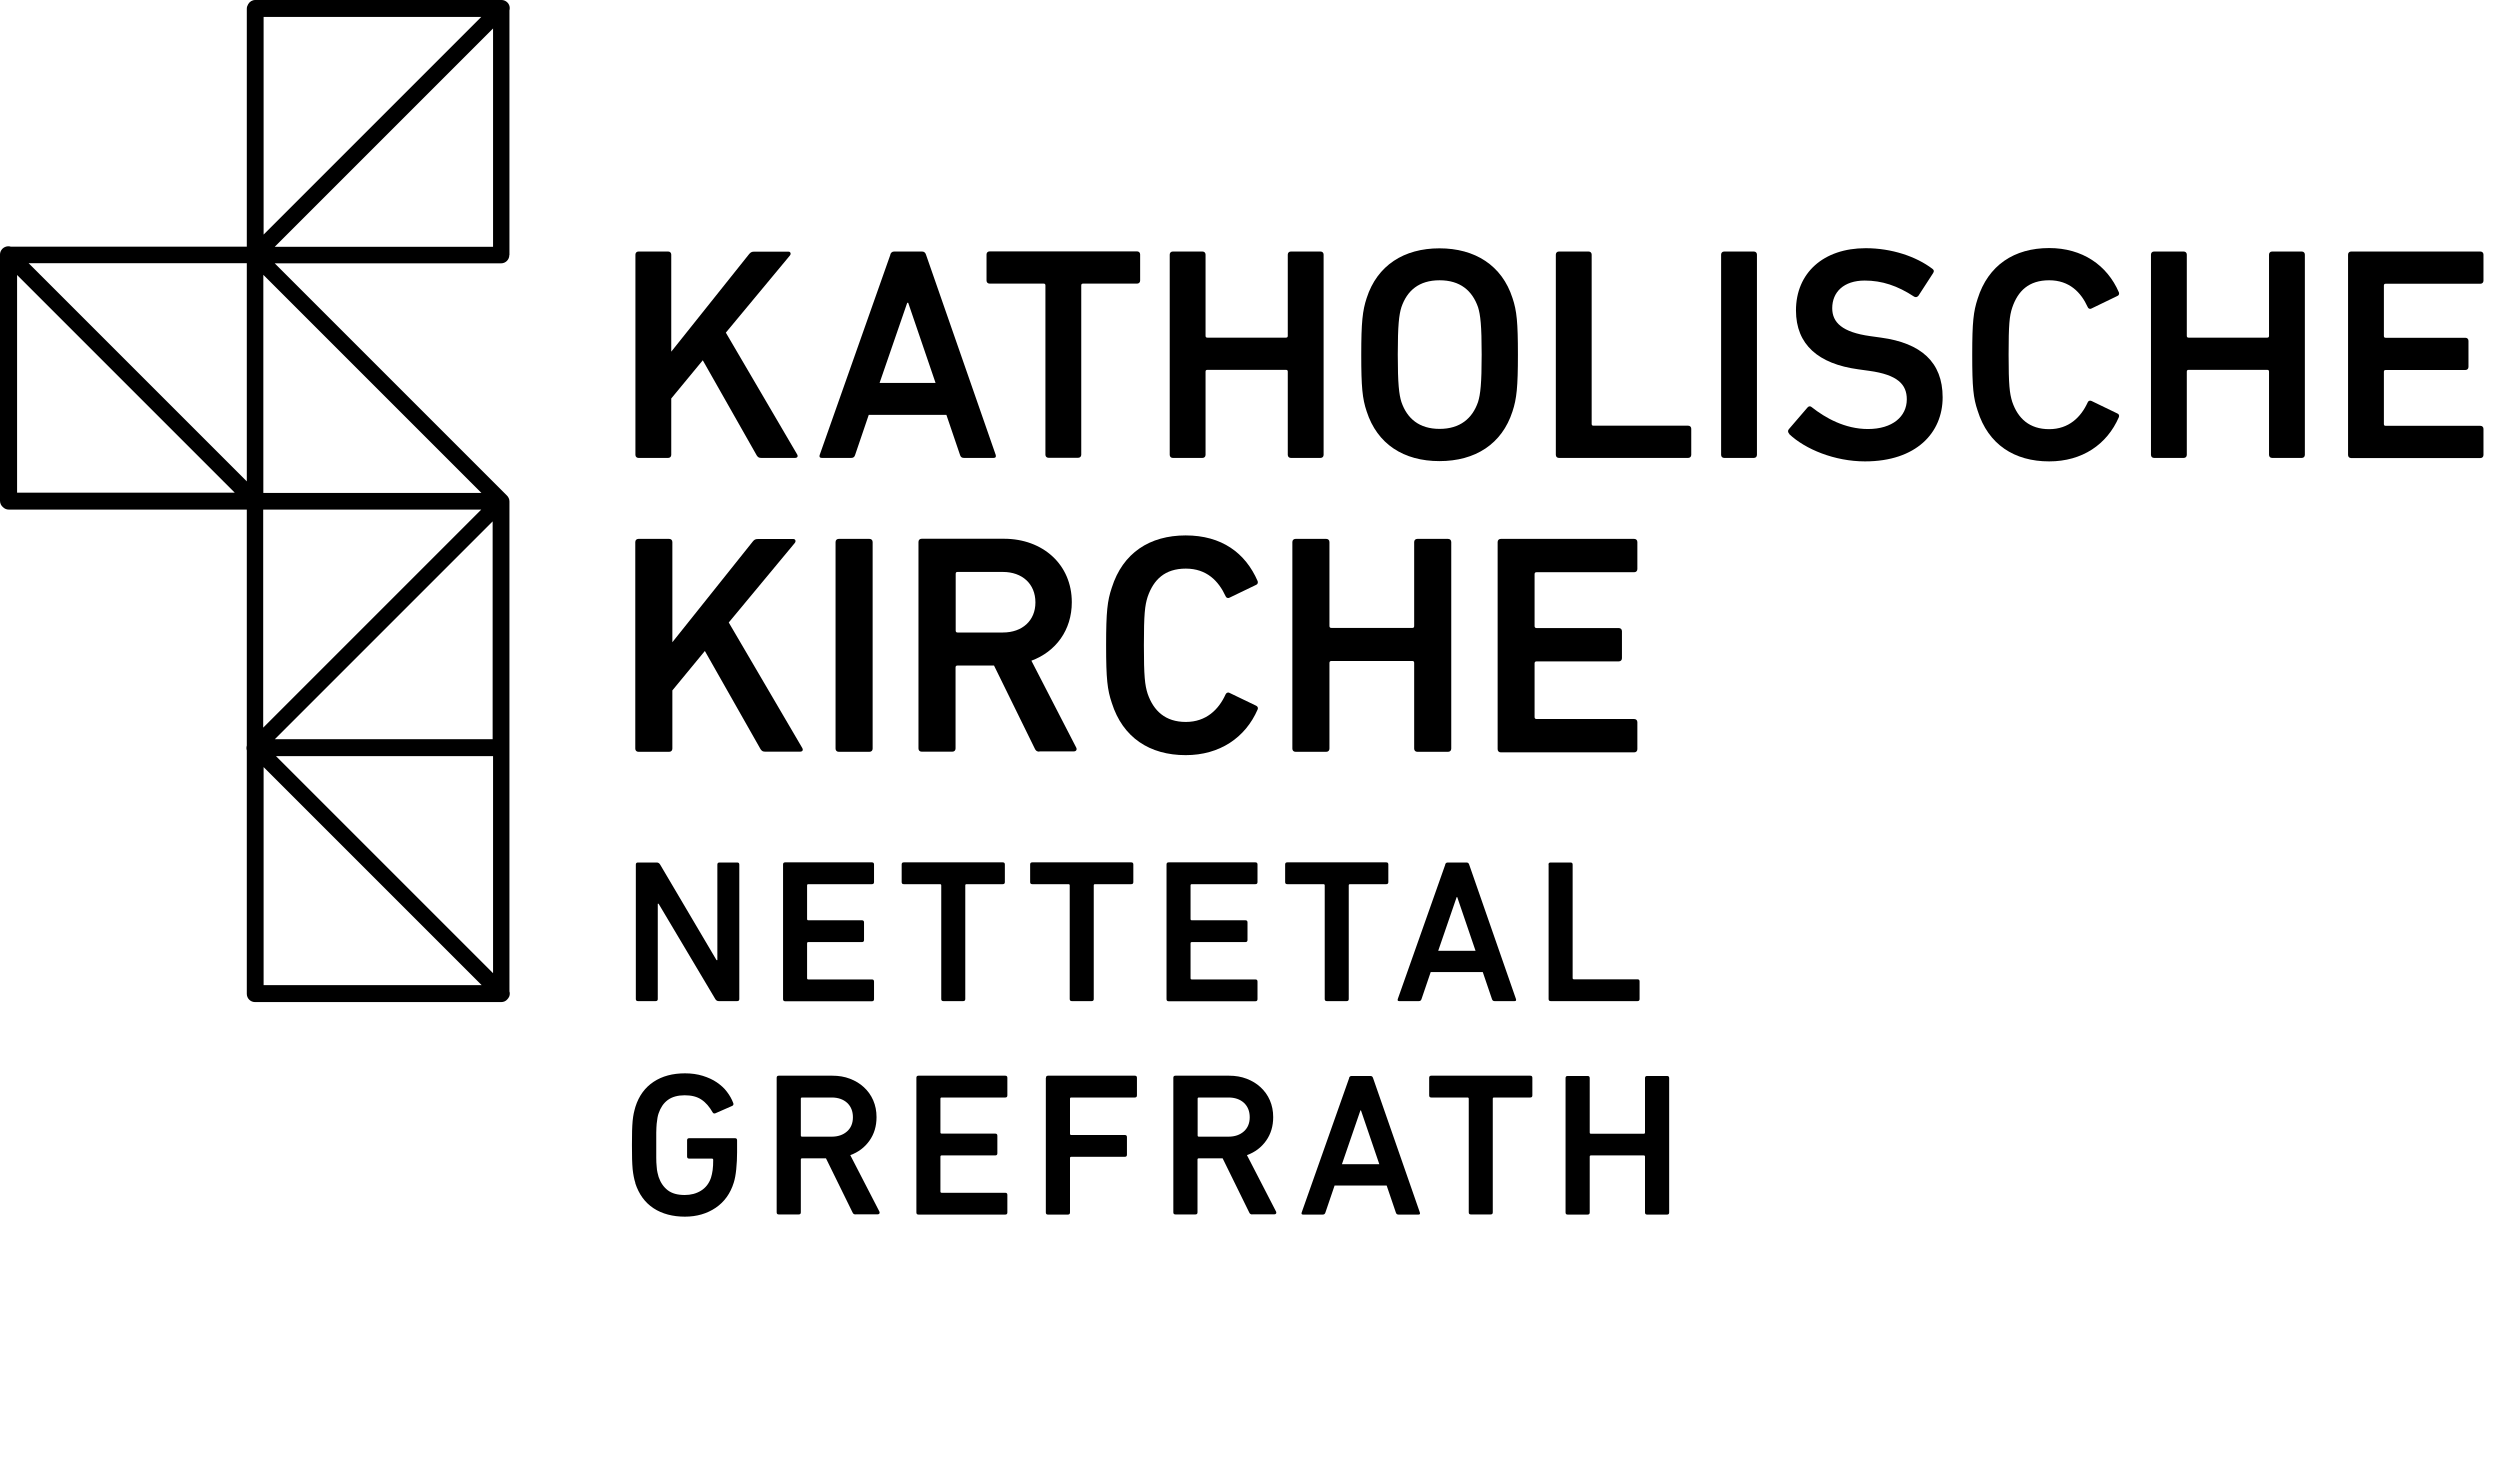
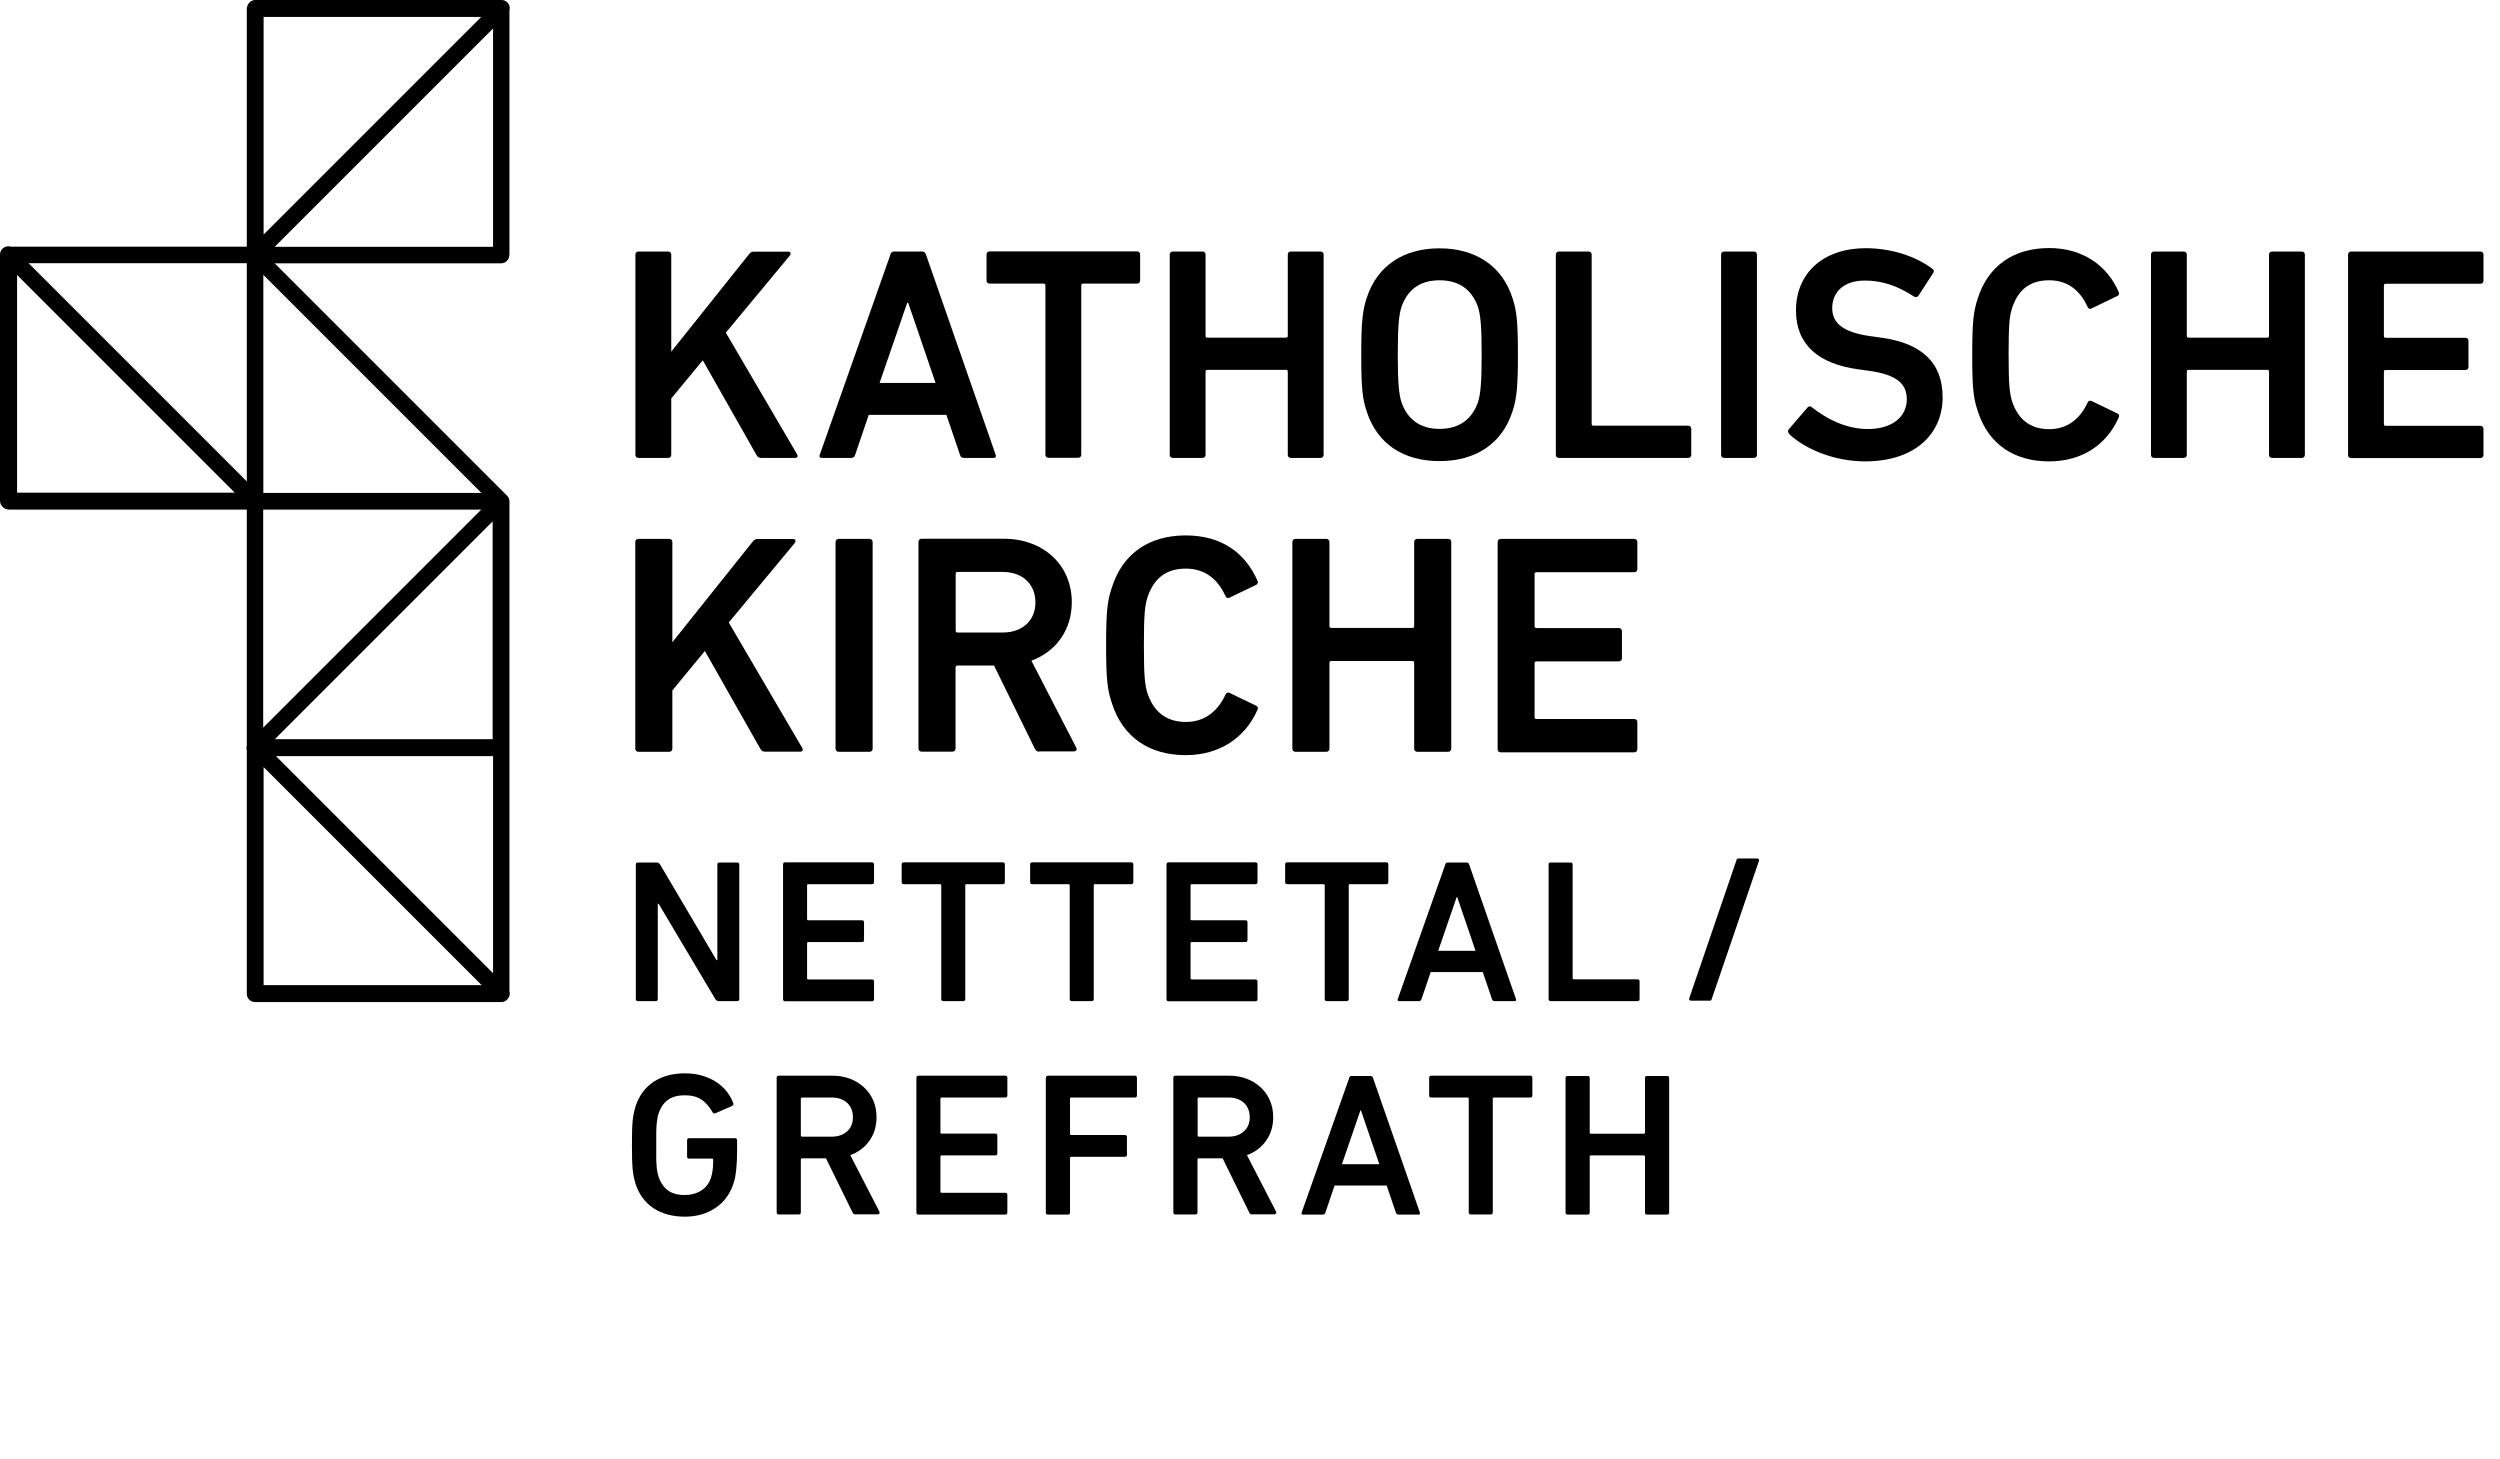
<svg xmlns="http://www.w3.org/2000/svg" version="1.1" viewBox="0 0 180 105">
  <path d="M45.74,39.03c0-.14.09-.23.23-.23h2.21c.14,0,.23.09.23.23v7.21l5.79-7.25c.11-.14.2-.18.36-.18h2.57c.14,0,.2.16.09.29l-4.75,5.72,5.29,9.03c.09.16.02.27-.16.27h-2.5c-.18,0-.25-.05-.34-.18l-4.01-7.07-2.34,2.84v4.19c0,.14-.09.23-.23.23h-2.21c-.14,0-.23-.09-.23-.23,0,0,0-14.87,0-14.87Z" />
  <path d="M60.16,39.03c0-.14.09-.23.23-.23h2.21c.14,0,.23.09.23.23v14.87c0,.14-.09.23-.23.23h-2.21c-.14,0-.23-.09-.23-.23v-14.87Z" />
  <path d="M74.84,54.12c-.18,0-.27-.07-.34-.23l-2.93-5.97h-2.64c-.09,0-.13.05-.13.14v5.83c0,.14-.09.23-.23.23h-2.21c-.14,0-.23-.09-.23-.23v-14.87c0-.14.09-.23.23-.23h5.92c2.82,0,4.89,1.87,4.89,4.57,0,2.01-1.15,3.56-2.91,4.21l3.22,6.24c.09.16,0,.29-.16.29h-2.5l.02.02ZM74.55,43.37c0-1.33-.95-2.19-2.34-2.19h-3.27c-.09,0-.13.04-.13.14v4.08c0,.09.04.14.13.14h3.27c1.4,0,2.34-.86,2.34-2.16h0Z" />
  <path d="M79.64,46.46c0-2.43.09-3.2.41-4.15.79-2.5,2.73-3.76,5.32-3.76s4.3,1.26,5.18,3.29c.04.11,0,.23-.11.27l-1.91.92c-.14.07-.25,0-.29-.11-.5-1.08-1.35-1.98-2.86-1.98s-2.32.79-2.75,2.03c-.2.63-.27,1.24-.27,3.49s.07,2.86.27,3.49c.43,1.24,1.28,2.03,2.75,2.03s2.37-.9,2.86-1.98c.05-.11.16-.18.29-.11l1.91.92c.11.05.16.16.11.27-.88,2.03-2.73,3.29-5.18,3.29-2.59,0-4.53-1.26-5.32-3.76-.32-.95-.41-1.71-.41-4.14h0Z" />
  <path d="M93.05,39.03c0-.14.09-.23.23-.23h2.21c.14,0,.23.09.23.23v6.04c0,.09.04.14.14.14h5.83c.09,0,.13-.04.13-.14v-6.04c0-.14.09-.23.23-.23h2.21c.14,0,.23.09.23.23v14.87c0,.14-.09.23-.23.23h-2.21c-.14,0-.23-.09-.23-.23v-6.17c0-.09-.04-.14-.13-.14h-5.83c-.09,0-.14.05-.14.14v6.17c0,.14-.09.23-.23.23h-2.21c-.14,0-.23-.09-.23-.23v-14.87Z" />
  <path d="M107.83,39.03c0-.14.09-.23.23-.23h9.6c.14,0,.23.09.23.23v1.94c0,.14-.09.23-.23.23h-7.03c-.09,0-.14.04-.14.14v3.74c0,.09.05.14.14.14h5.92c.14,0,.23.09.23.23v1.94c0,.14-.09.23-.23.23h-5.92c-.09,0-.14.05-.14.14v3.87c0,.09.05.14.14.14h7.03c.14,0,.23.09.23.23v1.94c0,.14-.09.23-.23.23h-9.6c-.14,0-.23-.09-.23-.23v-14.91Z" />
  <path d="M45.75,18.33c0-.13.09-.22.22-.22h2.14c.13,0,.22.09.22.22v6.99l5.61-7.03c.11-.13.2-.17.35-.17h2.49c.13,0,.2.15.09.28l-4.61,5.55,5.13,8.76c.09.15.02.26-.15.26h-2.42c-.17,0-.24-.04-.33-.17l-3.89-6.86-2.27,2.75v4.06c0,.13-.09.22-.22.22h-2.14c-.13,0-.22-.09-.22-.22,0,0,0-14.42,0-14.42Z" />
  <path d="M64.1,18.33c.04-.13.13-.22.28-.22h2.01c.15,0,.24.09.28.22l5.02,14.42c.04.13,0,.22-.15.22h-2.14c-.15,0-.24-.07-.28-.22l-.98-2.88h-5.59l-.98,2.88c-.04.15-.13.22-.28.22h-2.12c-.15,0-.2-.09-.15-.22l5.09-14.42h0ZM67.36,27.57l-1.97-5.77h-.07l-1.99,5.77h4.03Z" />
  <path d="M75.49,32.96c-.13,0-.22-.09-.22-.22v-12.19c0-.09-.04-.13-.13-.13h-3.89c-.13,0-.22-.09-.22-.22v-1.88c0-.13.09-.22.22-.22h10.62c.13,0,.22.09.22.22v1.88c0,.13-.09.22-.22.22h-3.89c-.09,0-.13.04-.13.13v12.19c0,.13-.09.22-.22.22h-2.14Z" />
  <path d="M84.22,18.33c0-.13.09-.22.22-.22h2.14c.13,0,.22.09.22.22v5.85c0,.09.04.13.13.13h5.66c.09,0,.13-.04.13-.13v-5.85c0-.13.09-.22.22-.22h2.14c.13,0,.22.09.22.22v14.42c0,.13-.09.22-.22.22h-2.14c-.13,0-.22-.09-.22-.22v-5.99c0-.09-.04-.13-.13-.13h-5.66c-.09,0-.13.04-.13.13v5.99c0,.13-.09.22-.22.22h-2.14c-.13,0-.22-.09-.22-.22,0,0,0-14.42,0-14.42Z" />
  <path d="M98.4,29.62c-.31-.92-.39-1.75-.39-4.08s.09-3.17.39-4.08c.76-2.36,2.69-3.58,5.24-3.58s4.5,1.22,5.26,3.58c.31.92.39,1.75.39,4.08s-.09,3.17-.39,4.08c-.76,2.36-2.69,3.58-5.26,3.58s-4.48-1.22-5.24-3.58ZM106.42,28.94c.17-.55.26-1.31.26-3.41s-.09-2.86-.26-3.41c-.42-1.2-1.29-1.94-2.77-1.94s-2.34.74-2.75,1.94c-.17.55-.26,1.29-.26,3.41s.09,2.86.26,3.41c.41,1.2,1.29,1.94,2.75,1.94s2.36-.74,2.77-1.94Z" />
  <path d="M112.02,18.33c0-.13.09-.22.22-.22h2.14c.13,0,.22.09.22.22v12.19c0,.09.04.13.13.13h6.82c.13,0,.22.09.22.22v1.88c0,.13-.09.22-.22.22h-9.31c-.13,0-.22-.09-.22-.22v-14.42h0Z" />
  <path d="M123.92,18.33c0-.13.09-.22.22-.22h2.14c.13,0,.22.09.22.22v14.42c0,.13-.09.22-.22.22h-2.14c-.13,0-.22-.09-.22-.22v-14.42Z" />
  <path d="M128.83,31.24c-.09-.09-.13-.22-.04-.33l1.35-1.57c.09-.11.22-.11.31-.02.96.76,2.38,1.57,4.04,1.57,1.77,0,2.8-.9,2.8-2.14,0-1.07-.66-1.77-2.71-2.05l-.79-.11c-2.86-.39-4.48-1.77-4.48-4.24,0-2.69,1.97-4.48,5.02-4.48,1.86,0,3.63.59,4.81,1.49.11.09.13.17.04.31l-1.05,1.62c-.09.11-.2.13-.31.07-1.2-.79-2.32-1.16-3.56-1.16-1.51,0-2.34.83-2.34,1.99,0,1.03.72,1.73,2.73,2.01l.79.11c2.86.39,4.43,1.75,4.43,4.3s-1.9,4.61-5.59,4.61c-2.18,0-4.3-.87-5.46-1.97h.01Z" />
  <path d="M142,25.53c0-2.36.09-3.1.39-4.02.76-2.42,2.64-3.65,5.15-3.65,2.38,0,4.17,1.22,5.02,3.19.04.11,0,.22-.11.26l-1.86.9c-.13.07-.24,0-.28-.11-.48-1.05-1.31-1.92-2.77-1.92s-2.25.76-2.66,1.97c-.2.61-.26,1.2-.26,3.39s.07,2.77.26,3.39c.41,1.2,1.24,1.97,2.66,1.97s2.29-.87,2.77-1.92c.04-.11.15-.17.28-.11l1.86.9c.11.04.15.15.11.26-.85,1.97-2.64,3.19-5.02,3.19-2.51,0-4.39-1.22-5.15-3.65-.31-.92-.39-1.66-.39-4.02v-.02Z" />
  <path d="M154.87,18.33c0-.13.09-.22.22-.22h2.14c.13,0,.22.09.22.22v5.85c0,.09.04.13.13.13h5.66c.09,0,.13-.04.13-.13v-5.85c0-.13.09-.22.22-.22h2.14c.13,0,.22.09.22.22v14.42c0,.13-.09.22-.22.22h-2.14c-.13,0-.22-.09-.22-.22v-5.99c0-.09-.04-.13-.13-.13h-5.66c-.09,0-.13.04-.13.13v5.99c0,.13-.09.22-.22.22h-2.14c-.13,0-.22-.09-.22-.22v-14.42Z" />
  <path d="M169.06,18.33c0-.13.09-.22.22-.22h9.31c.13,0,.22.09.22.22v1.88c0,.13-.09.22-.22.22h-6.82c-.09,0-.13.04-.13.13v3.63c0,.09.04.13.13.13h5.74c.13,0,.22.09.22.22v1.88c0,.13-.09.22-.22.22h-5.74c-.09,0-.13.04-.13.13v3.76c0,.09.04.13.13.13h6.82c.13,0,.22.09.22.22v1.88c0,.13-.09.22-.22.22h-9.31c-.13,0-.22-.09-.22-.22v-14.42h0Z" />
  <g>
    <path d="M45.78,62.25c0-.1.05-.15.15-.15h1.35c.11,0,.19.05.25.15l4.06,6.88h.06v-6.88c0-.1.05-.15.15-.15h1.28c.1,0,.15.05.15.15v9.68c0,.1-.05.15-.15.15h-1.33c-.11,0-.19-.05-.25-.15l-4.08-6.86h-.06v6.86c0,.1-.05.15-.15.15h-1.28c-.1,0-.15-.05-.15-.15,0,0,0-9.68,0-9.68Z" />
    <path d="M56.38,62.24c0-.1.05-.15.15-.15h6.25c.1,0,.15.05.15.15v1.27c0,.1-.05.15-.15.15h-4.58c-.06,0-.09.03-.09.09v2.42c0,.06.03.09.09.09h3.86c.1,0,.15.05.15.15v1.27c0,.1-.05.15-.15.15h-3.86c-.06,0-.09.03-.09.09v2.51c0,.06.03.09.09.09h4.58c.1,0,.15.05.15.15v1.27c0,.1-.05.15-.15.15h-6.25c-.1,0-.15-.05-.15-.15v-9.69h0Z" />
    <path d="M67.92,72.08c-.1,0-.15-.05-.15-.15v-8.18c0-.06-.03-.09-.09-.09h-2.61c-.1,0-.15-.05-.15-.15v-1.27c0-.1.05-.15.15-.15h7.13c.1,0,.15.05.15.15v1.27c0,.1-.05.15-.15.15h-2.61c-.06,0-.09.03-.09.09v8.18c0,.1-.05.15-.15.15h-1.44.01Z" />
    <path d="M77.17,72.08c-.1,0-.15-.05-.15-.15v-8.18c0-.06-.03-.09-.09-.09h-2.61c-.1,0-.15-.05-.15-.15v-1.27c0-.1.05-.15.15-.15h7.13c.1,0,.15.05.15.15v1.27c0,.1-.05.15-.15.15h-2.61c-.06,0-.09.03-.09.09v8.18c0,.1-.05.15-.15.15h-1.44.01Z" />
    <path d="M83.99,62.24c0-.1.05-.15.15-.15h6.25c.1,0,.15.05.15.15v1.27c0,.1-.05.15-.15.15h-4.58c-.06,0-.09.03-.09.09v2.42c0,.06.03.09.09.09h3.86c.1,0,.15.05.15.15v1.27c0,.1-.05.15-.15.15h-3.86c-.06,0-.09.03-.09.09v2.51c0,.06.03.09.09.09h4.58c.1,0,.15.05.15.15v1.27c0,.1-.05.15-.15.15h-6.25c-.1,0-.15-.05-.15-.15v-9.69h0Z" />
    <path d="M95.53,72.08c-.1,0-.15-.05-.15-.15v-8.18c0-.06-.03-.09-.09-.09h-2.61c-.1,0-.15-.05-.15-.15v-1.27c0-.1.05-.15.15-.15h7.13c.1,0,.15.05.15.15v1.27c0,.1-.05.15-.15.15h-2.61c-.06,0-.09.03-.09.09v8.18c0,.1-.05.15-.15.15h-1.44,0Z" />
    <path d="M104.05,62.25c.03-.1.09-.15.19-.15h1.35c.1,0,.16.05.19.15l3.37,9.68c.03.1,0,.15-.1.15h-1.44c-.1,0-.16-.05-.19-.15l-.66-1.94h-3.75l-.66,1.94c-.03.1-.09.15-.19.15h-1.42c-.1,0-.13-.05-.1-.15l3.42-9.68h0ZM106.24,68.46l-1.32-3.87h-.04l-1.33,3.87h2.7,0Z" />
    <path d="M111.49,62.25c0-.1.05-.15.15-.15h1.44c.1,0,.15.05.15.15v8.17c0,.06.03.09.09.09h4.58c.1,0,.15.05.15.15v1.27c0,.1-.05.15-.15.15h-6.25c-.1,0-.15-.05-.15-.15v-9.68h0Z" />
+     <path d="M123.11,72.05h-1.37s-.08-.02-.1-.05c-.02-.03-.03-.07-.02-.11l3.42-10c.02-.05.06-.08.12-.08h1.37s.08.02.1.05c.02.03.03.07.02.11l-3.42,10c-.02.05-.06.08-.12.08Z" />
    <path d="M45.75,85.19c-.05-.16-.09-.31-.12-.47-.03-.16-.06-.34-.08-.54-.02-.21-.03-.45-.04-.73,0-.28-.01-.61-.01-1.01s0-.73.01-1.01.02-.52.04-.73c.02-.21.05-.39.08-.54.03-.16.08-.31.12-.47.25-.79.69-1.39,1.31-1.8s1.37-.61,2.26-.61c.47,0,.89.06,1.28.18.38.12.72.27,1.01.47s.54.42.73.68c.2.26.35.53.45.8.04.09.02.16-.06.21l-1.23.54c-.09.03-.15,0-.19-.07-.23-.4-.49-.71-.81-.92-.31-.21-.71-.31-1.2-.31s-.91.11-1.22.34-.52.55-.66.96c-.03.09-.06.19-.08.31s-.04.26-.06.44c-.01.17-.03.39-.03.64v1.8c0,.25.01.46.03.64.01.17.03.32.06.44s.05.22.08.31c.14.41.36.73.66.96.3.23.71.34,1.22.34.44,0,.83-.1,1.17-.31s.58-.52.72-.93c.05-.16.09-.34.12-.55.03-.21.04-.45.04-.74,0-.06-.03-.09-.09-.09h-1.64c-.1,0-.15-.05-.15-.15v-1.17c0-.1.05-.15.15-.15h3.3c.1,0,.15.05.15.15v.87c0,.41-.02.81-.06,1.21s-.1.72-.18.97c-.24.78-.68,1.39-1.3,1.81s-1.36.64-2.22.64-1.64-.2-2.26-.61-1.05-1.01-1.31-1.8h0Z" />
    <path d="M61.6,87.44c-.11,0-.18-.05-.22-.15l-1.91-3.89h-1.72c-.06,0-.09.03-.09.09v3.8c0,.1-.05.15-.15.15h-1.44c-.1,0-.15-.05-.15-.15v-9.69c0-.1.05-.15.15-.15h3.86c.46,0,.88.07,1.27.22s.72.35,1,.61.51.57.67.94c.16.37.24.77.24,1.21,0,.66-.17,1.22-.51,1.7-.34.48-.8.83-1.38,1.04l2.1,4.07s.03.09,0,.13-.06.06-.11.06h-1.63.02ZM59.88,81.84c.46,0,.83-.13,1.11-.38s.42-.59.42-1.02-.14-.78-.42-1.04c-.28-.25-.65-.38-1.11-.38h-2.13c-.06,0-.09.03-.09.09v2.64c0,.06.03.09.09.09h2.13Z" />
    <path d="M65.98,77.6c0-.1.05-.15.15-.15h6.25c.1,0,.15.05.15.15v1.27c0,.1-.05.15-.15.15h-4.58c-.06,0-.09.03-.09.09v2.42c0,.06.03.09.09.09h3.86c.1,0,.15.05.15.15v1.27c0,.1-.05.15-.15.15h-3.86c-.06,0-.09.03-.09.09v2.51c0,.06.03.09.09.09h4.58c.1,0,.15.05.15.15v1.27c0,.1-.05.15-.15.15h-6.25c-.1,0-.15-.05-.15-.15v-9.69h0Z" />
    <path d="M75.31,77.6c0-.1.05-.15.15-.15h6.25c.1,0,.15.05.15.15v1.27c0,.1-.05.15-.15.15h-4.58c-.06,0-.09.03-.09.09v2.52c0,.06.03.09.09.09h3.86c.1,0,.15.05.15.15v1.27c0,.1-.05.15-.15.15h-3.86c-.06,0-.09.03-.09.09v3.92c0,.1-.05.15-.15.15h-1.44c-.1,0-.15-.05-.15-.15v-9.69h.01Z" />
    <path d="M90.16,87.44c-.11,0-.18-.05-.22-.15l-1.91-3.89h-1.72c-.06,0-.09.03-.09.09v3.8c0,.1-.05.15-.15.15h-1.44c-.1,0-.15-.05-.15-.15v-9.69c0-.1.05-.15.15-.15h3.86c.46,0,.88.07,1.27.22s.72.35,1,.61.51.57.67.94c.16.37.24.77.24,1.21,0,.66-.17,1.22-.51,1.7-.34.48-.8.83-1.38,1.04l2.1,4.07s.03.09,0,.13-.06.06-.11.06h-1.63.02ZM88.45,81.84c.46,0,.83-.13,1.11-.38s.42-.59.42-1.02-.14-.78-.42-1.04c-.28-.25-.65-.38-1.11-.38h-2.13c-.06,0-.09.03-.09.09v2.64c0,.06.03.09.09.09h2.13Z" />
    <path d="M97.13,77.62c.03-.1.09-.15.19-.15h1.35c.1,0,.16.05.19.15l3.37,9.68c.03.1,0,.15-.1.15h-1.44c-.1,0-.16-.05-.19-.15l-.66-1.94h-3.75l-.66,1.94c-.03.1-.09.15-.19.15h-1.42c-.1,0-.13-.05-.1-.15l3.42-9.68h0ZM99.31,83.82l-1.32-3.87h-.04l-1.33,3.87h2.7,0Z" />
    <path d="M105.9,87.44c-.1,0-.15-.05-.15-.15v-8.18c0-.06-.03-.09-.09-.09h-2.61c-.1,0-.15-.05-.15-.15v-1.27c0-.1.05-.15.15-.15h7.13c.1,0,.15.05.15.15v1.27c0,.1-.05.15-.15.15h-2.61c-.06,0-.09.03-.09.09v8.18c0,.1-.05.15-.15.15h-1.44,0Z" />
    <path d="M112.72,77.62c0-.1.05-.15.15-.15h1.44c.1,0,.15.05.15.15v3.92c0,.06.03.09.09.09h3.8c.06,0,.09-.03.09-.09v-3.92c0-.1.05-.15.15-.15h1.44c.1,0,.15.05.15.15v9.68c0,.1-.05.15-.15.15h-1.44c-.1,0-.15-.05-.15-.15v-4.02c0-.06-.03-.09-.09-.09h-3.8c-.06,0-.09.03-.09.09v4.02c0,.1-.05.15-.15.15h-1.44c-.1,0-.15-.05-.15-.15v-9.68Z" />
  </g>
  <path d="M35.5,17.77h-15.72l15.72-15.72v15.72ZM34.66,35.49h-15.7v-15.7l15.7,15.7ZM18.95,52.39v-15.7h15.7s-15.7,15.7-15.7,15.7ZM35.47,53.22h-15.68l15.68-15.68v15.68ZM35.5,70.07l-15.63-15.63h15.63v15.63ZM18.98,70.93v-15.7l15.7,15.7s-15.7,0-15.7,0ZM18.98,1.22h15.67l-15.67,15.67V1.22ZM17.77,34.66L2.06,18.95h15.71v15.71ZM1.23,35.47v-15.67l15.67,15.67H1.23ZM36.68,18.36V.75c.03-.12.03-.26-.02-.38-.09-.22-.31-.37-.55-.37h-17.73c-.22,0-.41.12-.51.3-.06.1-.1.21-.1.33v17.13H.78c-.13-.04-.27-.04-.41.02-.22.09-.37.31-.37.55v17.73c0,.19.09.36.23.47.11.1.24.16.4.16h17.14v16.99c-.03.11-.04.23,0,.35v17.53c0,.33.27.59.59.59h17.73c.17,0,.33-.07.43-.19.06-.06.1-.12.14-.2.05-.12.06-.26.02-.38v-35.28c0-.17-.08-.33-.2-.44l-16.7-16.7h16.3c.33,0,.59-.27.59-.59" />
</svg>
